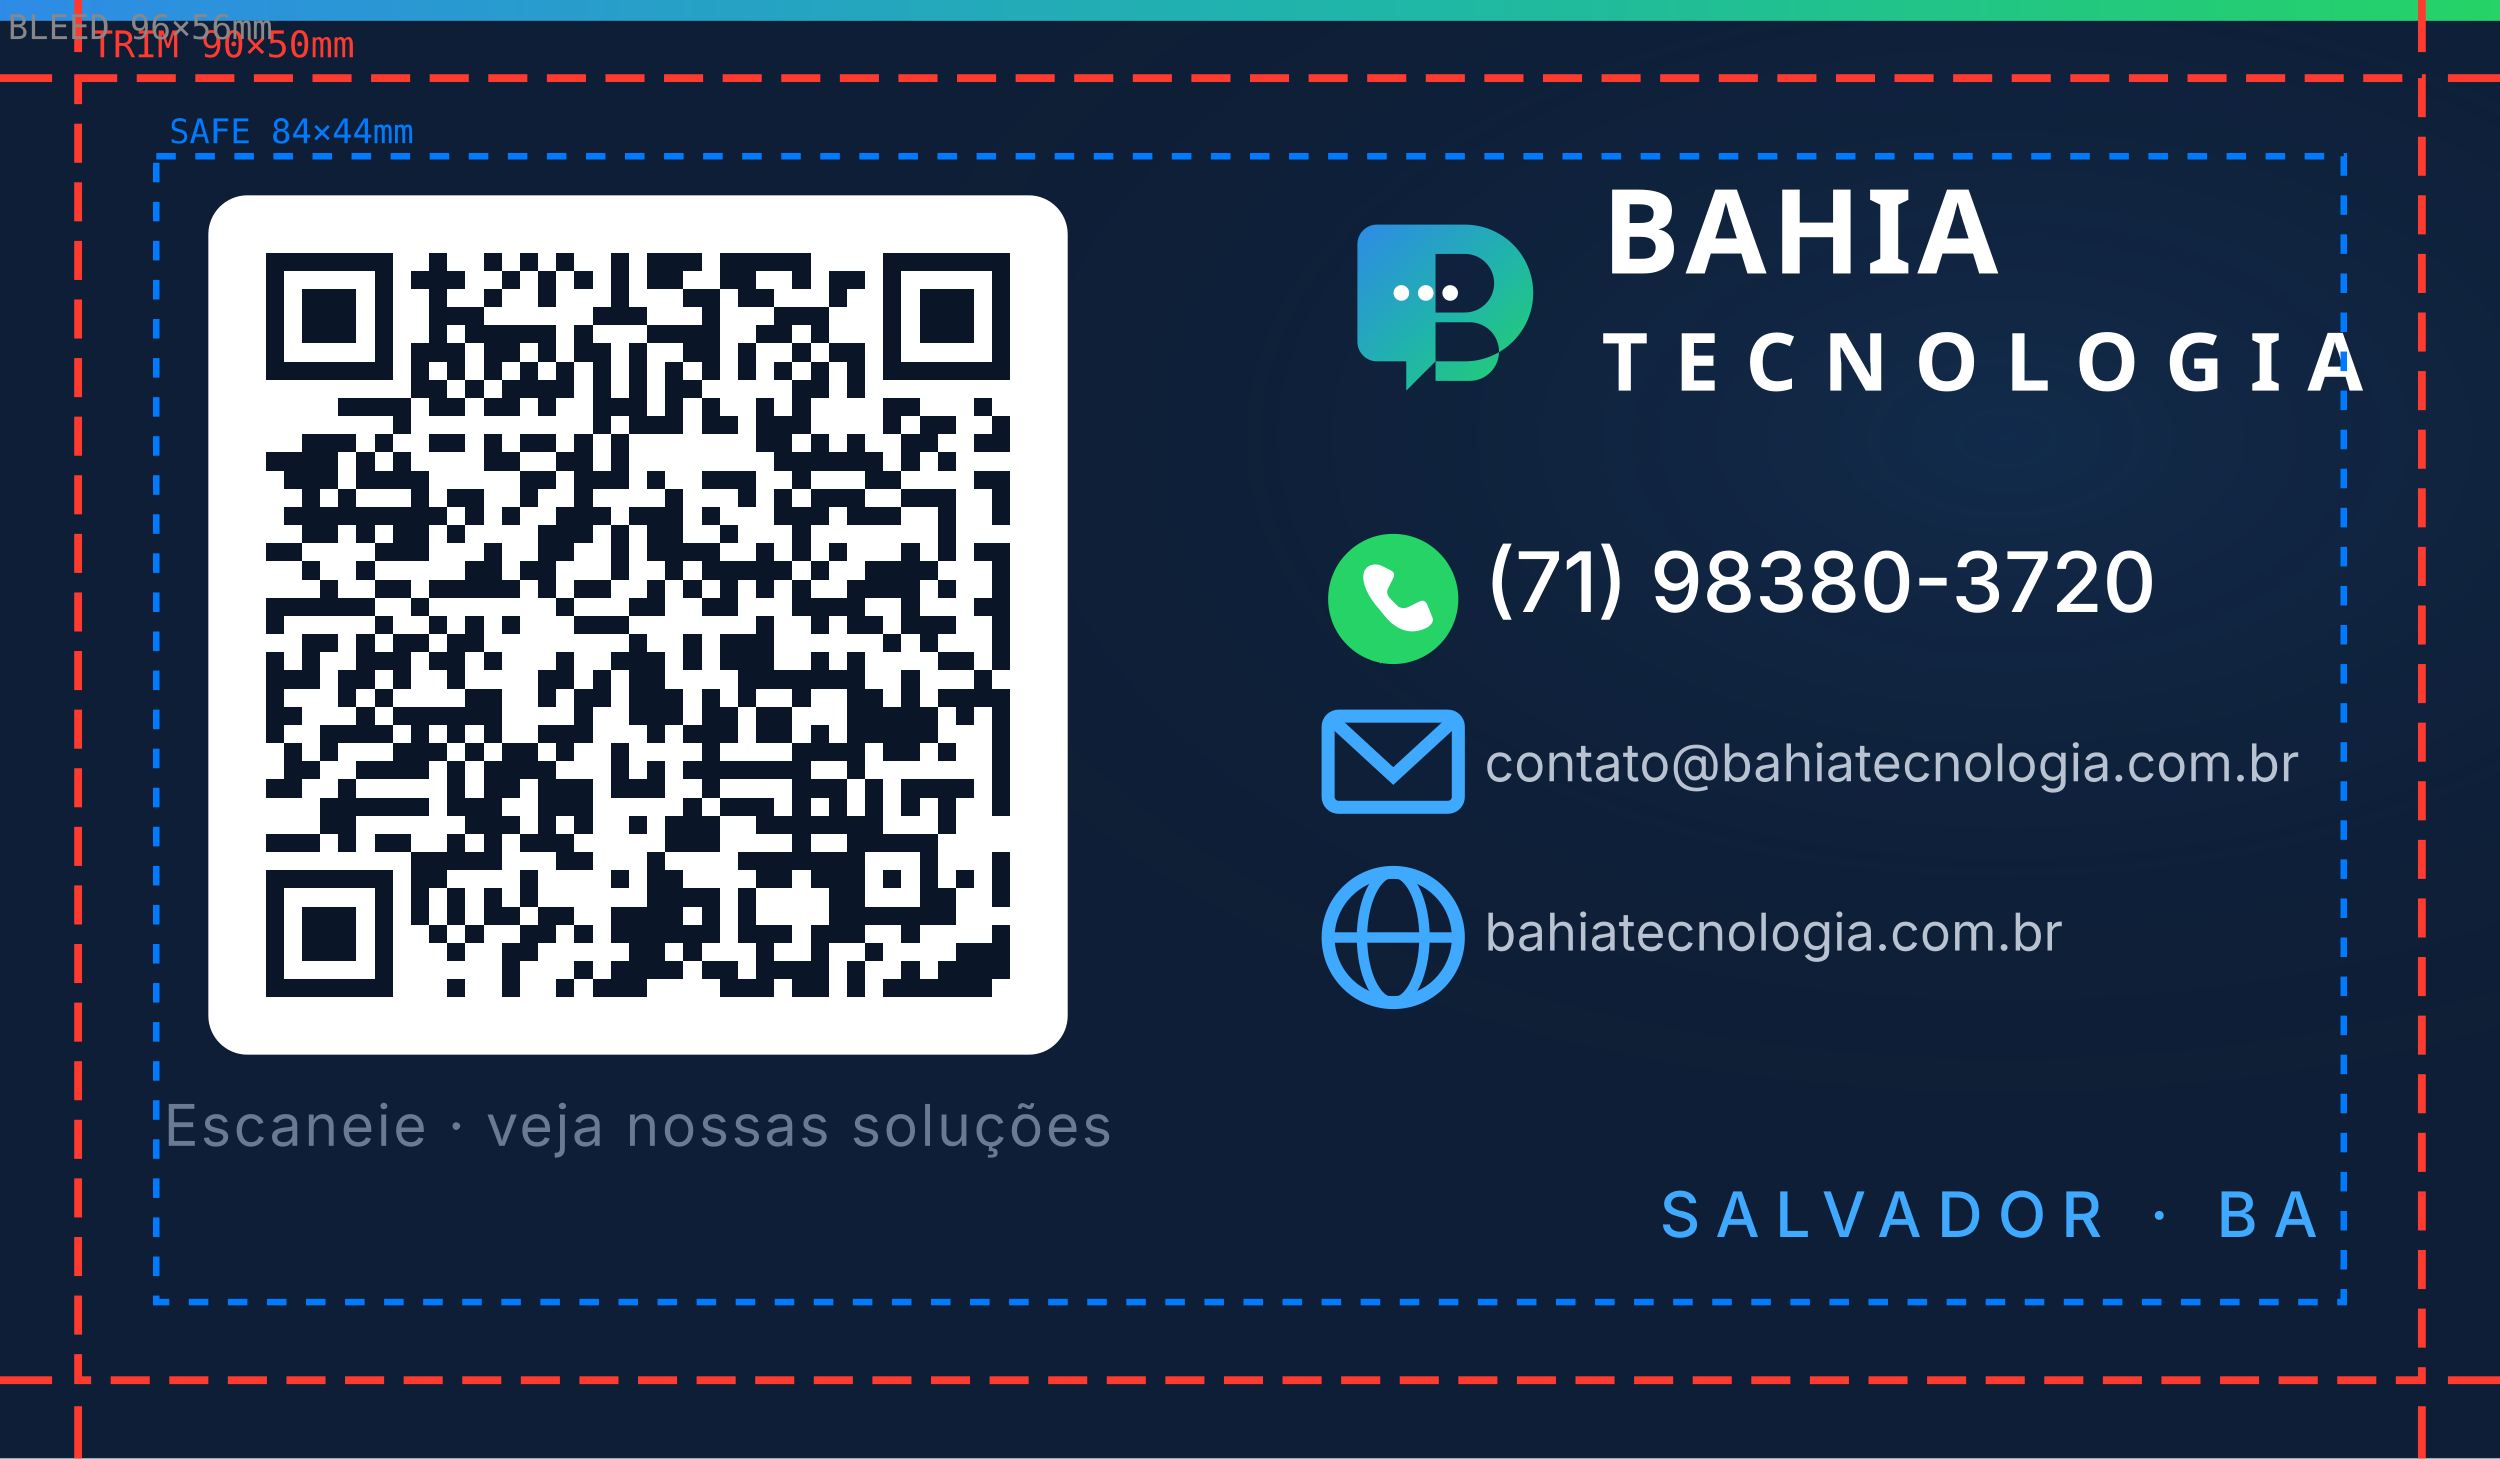
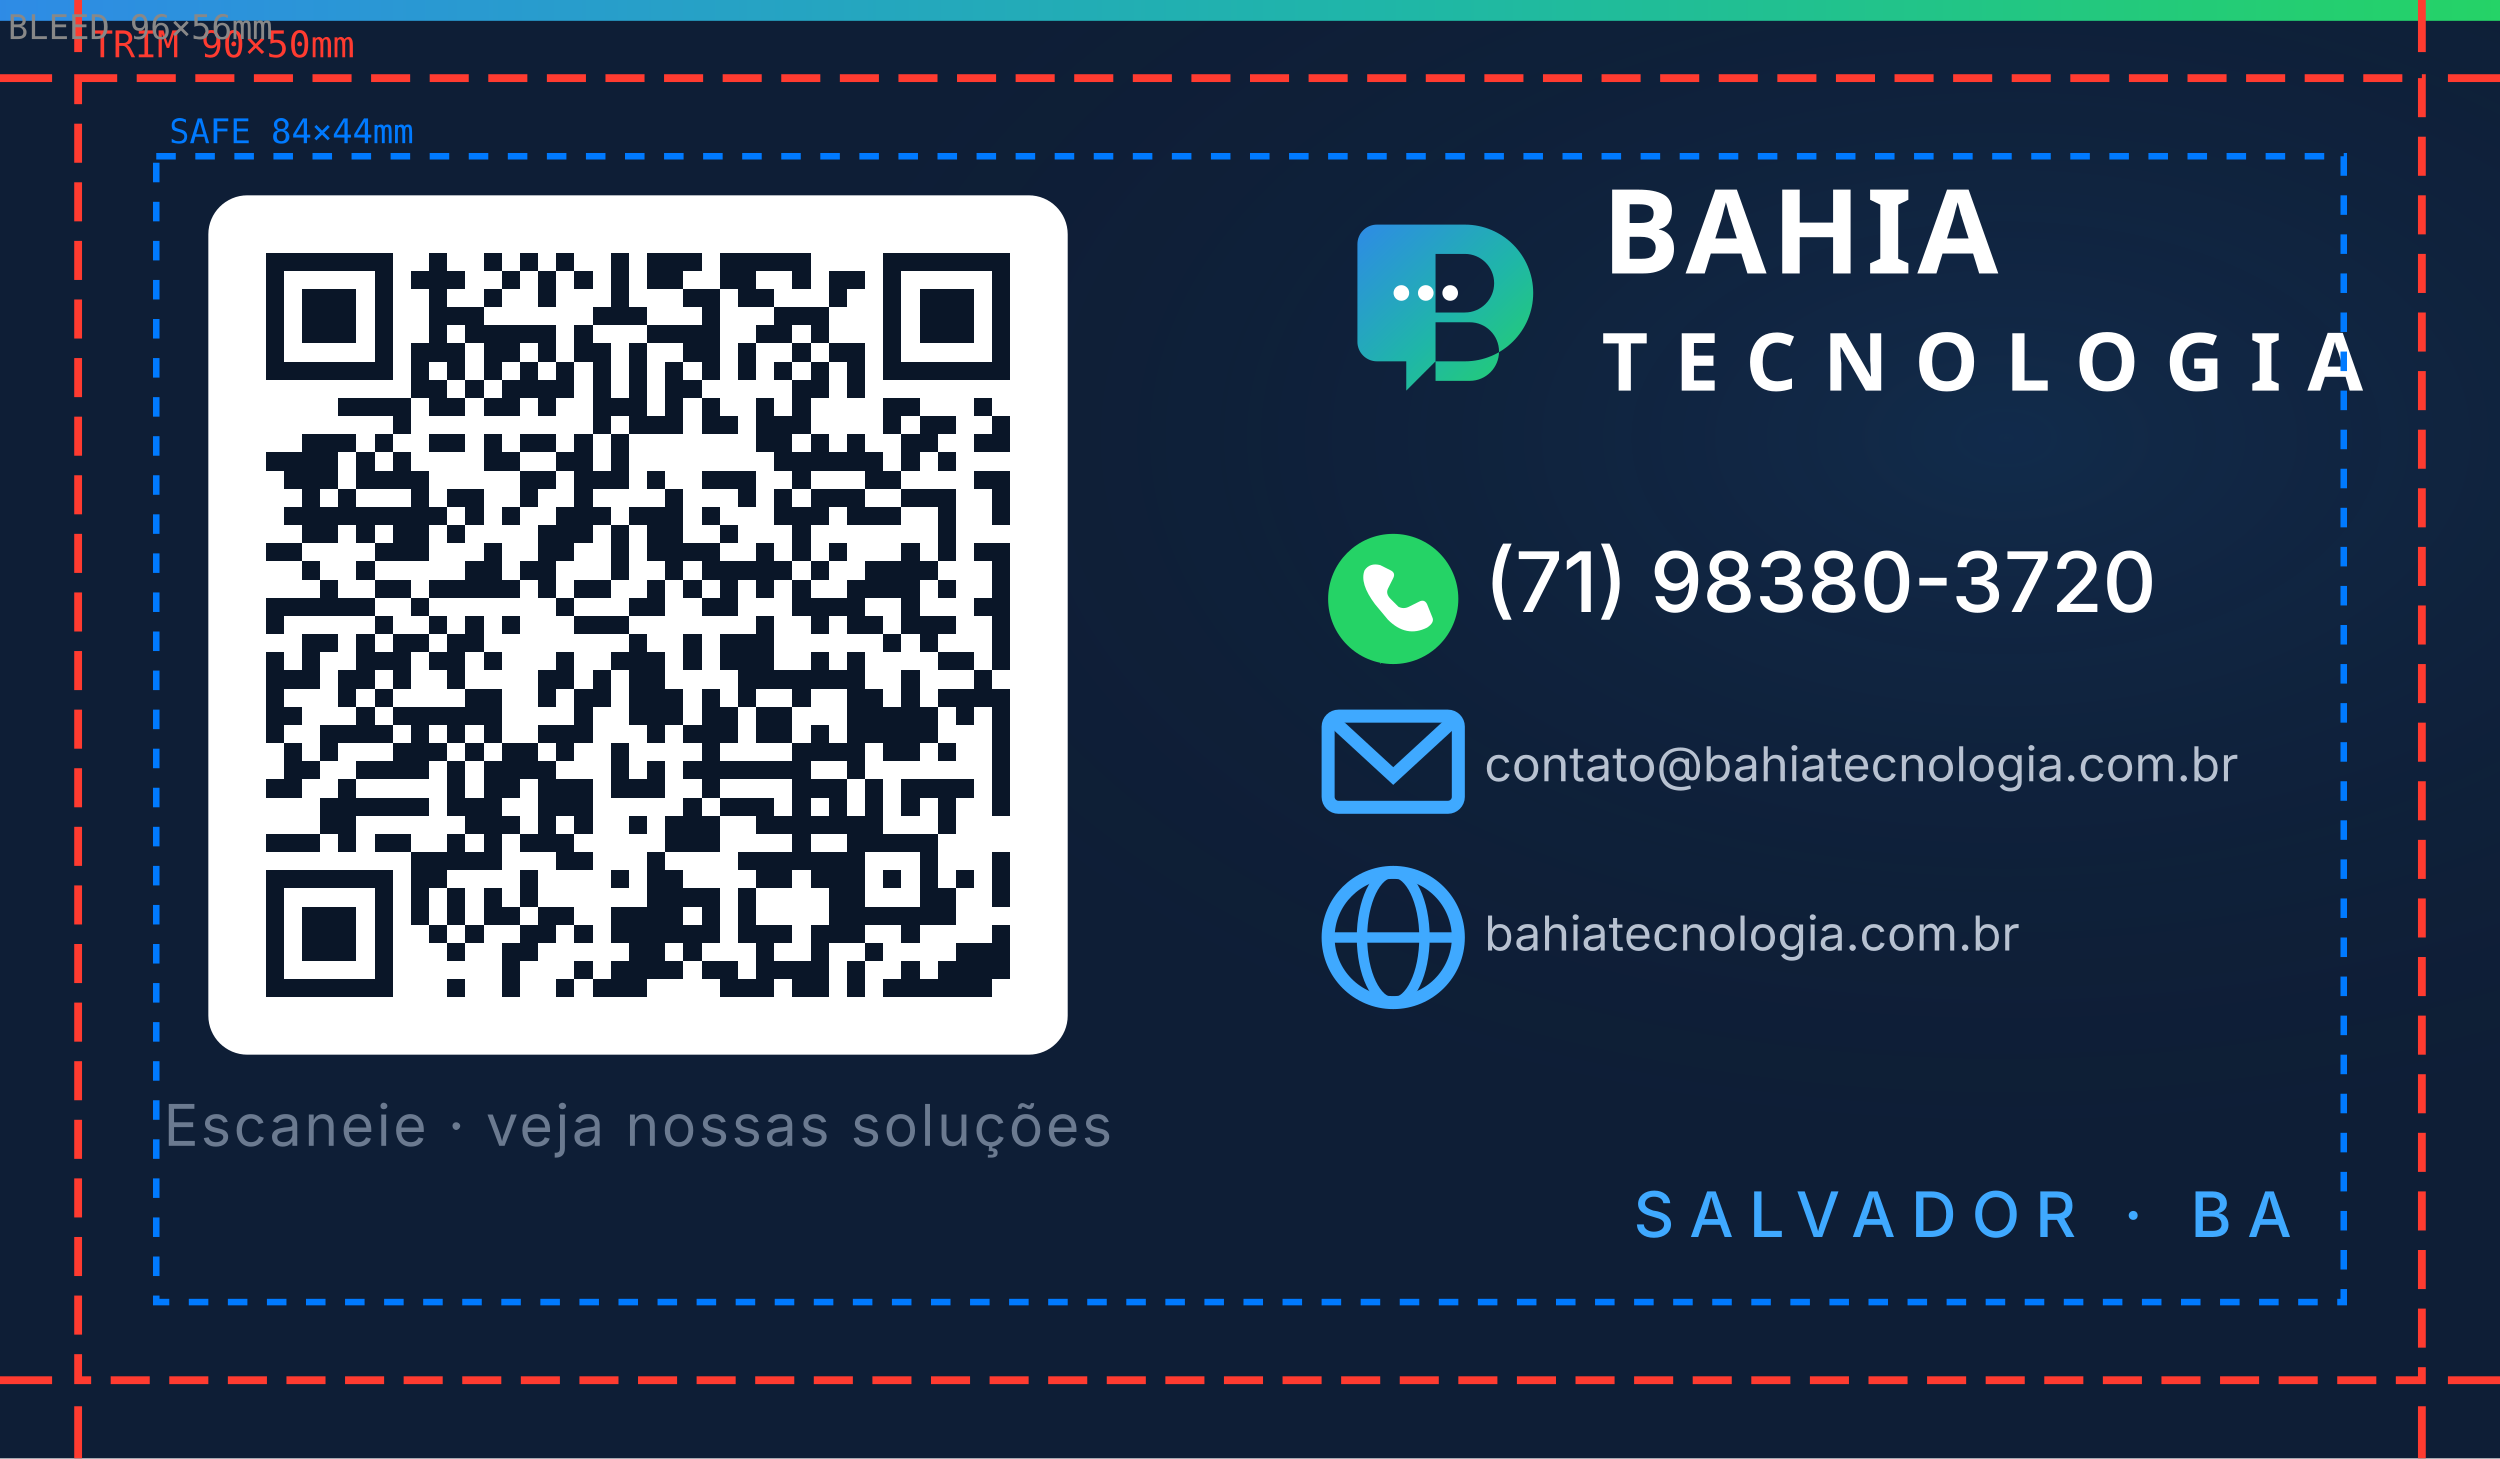
<svg xmlns="http://www.w3.org/2000/svg" width="96mm" height="56mm" viewBox="0 0 96 56" role="img" aria-label="Bahia Tecnologia — Cartão de Visita Verso">
  <defs>
    <linearGradient id="bt-brand-h" x1="0" y1="0" x2="1" y2="1">
      <stop offset="0%" stop-color="#2E8BE6" />
      <stop offset="55%" stop-color="#1FB6A8" />
      <stop offset="100%" stop-color="#25D366" />
    </linearGradient>
    <linearGradient id="bt-accent-line" x1="0" y1="0" x2="1" y2="0">
      <stop offset="0%" stop-color="#2E8BE6" />
      <stop offset="55%" stop-color="#1FB6A8" />
      <stop offset="100%" stop-color="#25D366" />
    </linearGradient>
    <radialGradient id="bt-glow2" cx="80%" cy="30%" r="50%">
      <stop offset="0%" stop-color="#2E8BE6" stop-opacity="0.12" />
      <stop offset="100%" stop-color="#0E1E36" stop-opacity="0" />
    </radialGradient>
    <clipPath id="artboard-clip2">
      <rect width="96" height="56" />
    </clipPath>
  </defs>
  <rect width="96" height="56" fill="#0E1E36" />
  <rect width="96" height="56" fill="url(#bt-glow2)" />
  <rect x="0" y="0" width="96" height="0.8" fill="url(#bt-accent-line)" />
  <rect x="8.0" y="7.5" width="33.0" height="33.0" rx="1.5" ry="1.5" fill="#FFFFFF" />
  <g transform="translate(9.5, 9.0) scale(0.697674)" fill="#0A1628" shape-rendering="crispEdges">
    <rect x="1" y="1" width="1" height="1" />
    <rect x="2" y="1" width="1" height="1" />
    <rect x="3" y="1" width="1" height="1" />
    <rect x="4" y="1" width="1" height="1" />
    <rect x="5" y="1" width="1" height="1" />
    <rect x="6" y="1" width="1" height="1" />
    <rect x="7" y="1" width="1" height="1" />
    <rect x="10" y="1" width="1" height="1" />
    <rect x="13" y="1" width="1" height="1" />
    <rect x="15" y="1" width="1" height="1" />
    <rect x="17" y="1" width="1" height="1" />
    <rect x="20" y="1" width="1" height="1" />
    <rect x="22" y="1" width="1" height="1" />
    <rect x="23" y="1" width="1" height="1" />
    <rect x="24" y="1" width="1" height="1" />
    <rect x="26" y="1" width="1" height="1" />
    <rect x="27" y="1" width="1" height="1" />
    <rect x="28" y="1" width="1" height="1" />
    <rect x="29" y="1" width="1" height="1" />
    <rect x="30" y="1" width="1" height="1" />
    <rect x="35" y="1" width="1" height="1" />
    <rect x="36" y="1" width="1" height="1" />
    <rect x="37" y="1" width="1" height="1" />
    <rect x="38" y="1" width="1" height="1" />
    <rect x="39" y="1" width="1" height="1" />
    <rect x="40" y="1" width="1" height="1" />
    <rect x="41" y="1" width="1" height="1" />
    <rect x="1" y="2" width="1" height="1" />
    <rect x="7" y="2" width="1" height="1" />
    <rect x="9" y="2" width="1" height="1" />
    <rect x="10" y="2" width="1" height="1" />
    <rect x="11" y="2" width="1" height="1" />
    <rect x="14" y="2" width="1" height="1" />
    <rect x="16" y="2" width="1" height="1" />
    <rect x="18" y="2" width="1" height="1" />
    <rect x="20" y="2" width="1" height="1" />
    <rect x="22" y="2" width="1" height="1" />
    <rect x="23" y="2" width="1" height="1" />
    <rect x="26" y="2" width="1" height="1" />
    <rect x="27" y="2" width="1" height="1" />
    <rect x="30" y="2" width="1" height="1" />
    <rect x="32" y="2" width="1" height="1" />
    <rect x="33" y="2" width="1" height="1" />
    <rect x="35" y="2" width="1" height="1" />
    <rect x="41" y="2" width="1" height="1" />
    <rect x="1" y="3" width="1" height="1" />
    <rect x="3" y="3" width="1" height="1" />
    <rect x="4" y="3" width="1" height="1" />
    <rect x="5" y="3" width="1" height="1" />
    <rect x="7" y="3" width="1" height="1" />
    <rect x="10" y="3" width="1" height="1" />
    <rect x="13" y="3" width="1" height="1" />
    <rect x="16" y="3" width="1" height="1" />
    <rect x="20" y="3" width="1" height="1" />
    <rect x="24" y="3" width="1" height="1" />
    <rect x="25" y="3" width="1" height="1" />
    <rect x="27" y="3" width="1" height="1" />
    <rect x="28" y="3" width="1" height="1" />
    <rect x="32" y="3" width="1" height="1" />
    <rect x="35" y="3" width="1" height="1" />
    <rect x="37" y="3" width="1" height="1" />
    <rect x="38" y="3" width="1" height="1" />
    <rect x="39" y="3" width="1" height="1" />
    <rect x="41" y="3" width="1" height="1" />
    <rect x="1" y="4" width="1" height="1" />
    <rect x="3" y="4" width="1" height="1" />
    <rect x="4" y="4" width="1" height="1" />
    <rect x="5" y="4" width="1" height="1" />
    <rect x="7" y="4" width="1" height="1" />
    <rect x="10" y="4" width="1" height="1" />
    <rect x="11" y="4" width="1" height="1" />
    <rect x="12" y="4" width="1" height="1" />
    <rect x="19" y="4" width="1" height="1" />
    <rect x="20" y="4" width="1" height="1" />
    <rect x="21" y="4" width="1" height="1" />
    <rect x="25" y="4" width="1" height="1" />
    <rect x="29" y="4" width="1" height="1" />
    <rect x="30" y="4" width="1" height="1" />
    <rect x="31" y="4" width="1" height="1" />
    <rect x="35" y="4" width="1" height="1" />
    <rect x="37" y="4" width="1" height="1" />
    <rect x="38" y="4" width="1" height="1" />
    <rect x="39" y="4" width="1" height="1" />
    <rect x="41" y="4" width="1" height="1" />
    <rect x="1" y="5" width="1" height="1" />
    <rect x="3" y="5" width="1" height="1" />
    <rect x="4" y="5" width="1" height="1" />
    <rect x="5" y="5" width="1" height="1" />
    <rect x="7" y="5" width="1" height="1" />
    <rect x="10" y="5" width="1" height="1" />
    <rect x="12" y="5" width="1" height="1" />
    <rect x="13" y="5" width="1" height="1" />
    <rect x="14" y="5" width="1" height="1" />
    <rect x="15" y="5" width="1" height="1" />
    <rect x="16" y="5" width="1" height="1" />
    <rect x="18" y="5" width="1" height="1" />
    <rect x="22" y="5" width="1" height="1" />
    <rect x="23" y="5" width="1" height="1" />
    <rect x="24" y="5" width="1" height="1" />
    <rect x="25" y="5" width="1" height="1" />
    <rect x="28" y="5" width="1" height="1" />
    <rect x="29" y="5" width="1" height="1" />
    <rect x="31" y="5" width="1" height="1" />
    <rect x="35" y="5" width="1" height="1" />
    <rect x="37" y="5" width="1" height="1" />
    <rect x="38" y="5" width="1" height="1" />
    <rect x="39" y="5" width="1" height="1" />
    <rect x="41" y="5" width="1" height="1" />
    <rect x="1" y="6" width="1" height="1" />
    <rect x="7" y="6" width="1" height="1" />
    <rect x="9" y="6" width="1" height="1" />
    <rect x="10" y="6" width="1" height="1" />
    <rect x="11" y="6" width="1" height="1" />
    <rect x="13" y="6" width="1" height="1" />
    <rect x="14" y="6" width="1" height="1" />
    <rect x="16" y="6" width="1" height="1" />
    <rect x="18" y="6" width="1" height="1" />
    <rect x="19" y="6" width="1" height="1" />
    <rect x="21" y="6" width="1" height="1" />
    <rect x="24" y="6" width="1" height="1" />
    <rect x="25" y="6" width="1" height="1" />
    <rect x="27" y="6" width="1" height="1" />
    <rect x="30" y="6" width="1" height="1" />
    <rect x="32" y="6" width="1" height="1" />
    <rect x="33" y="6" width="1" height="1" />
    <rect x="35" y="6" width="1" height="1" />
    <rect x="41" y="6" width="1" height="1" />
    <rect x="1" y="7" width="1" height="1" />
    <rect x="2" y="7" width="1" height="1" />
    <rect x="3" y="7" width="1" height="1" />
    <rect x="4" y="7" width="1" height="1" />
    <rect x="5" y="7" width="1" height="1" />
    <rect x="6" y="7" width="1" height="1" />
    <rect x="7" y="7" width="1" height="1" />
    <rect x="9" y="7" width="1" height="1" />
    <rect x="11" y="7" width="1" height="1" />
    <rect x="13" y="7" width="1" height="1" />
    <rect x="15" y="7" width="1" height="1" />
    <rect x="17" y="7" width="1" height="1" />
    <rect x="19" y="7" width="1" height="1" />
    <rect x="21" y="7" width="1" height="1" />
    <rect x="23" y="7" width="1" height="1" />
    <rect x="25" y="7" width="1" height="1" />
    <rect x="27" y="7" width="1" height="1" />
    <rect x="29" y="7" width="1" height="1" />
    <rect x="31" y="7" width="1" height="1" />
    <rect x="33" y="7" width="1" height="1" />
    <rect x="35" y="7" width="1" height="1" />
    <rect x="36" y="7" width="1" height="1" />
    <rect x="37" y="7" width="1" height="1" />
    <rect x="38" y="7" width="1" height="1" />
    <rect x="39" y="7" width="1" height="1" />
    <rect x="40" y="7" width="1" height="1" />
    <rect x="41" y="7" width="1" height="1" />
    <rect x="9" y="8" width="1" height="1" />
    <rect x="10" y="8" width="1" height="1" />
    <rect x="12" y="8" width="1" height="1" />
    <rect x="14" y="8" width="1" height="1" />
    <rect x="15" y="8" width="1" height="1" />
    <rect x="16" y="8" width="1" height="1" />
    <rect x="17" y="8" width="1" height="1" />
    <rect x="19" y="8" width="1" height="1" />
    <rect x="21" y="8" width="1" height="1" />
    <rect x="23" y="8" width="1" height="1" />
    <rect x="24" y="8" width="1" height="1" />
    <rect x="30" y="8" width="1" height="1" />
    <rect x="31" y="8" width="1" height="1" />
    <rect x="33" y="8" width="1" height="1" />
    <rect x="5" y="9" width="1" height="1" />
    <rect x="6" y="9" width="1" height="1" />
    <rect x="7" y="9" width="1" height="1" />
    <rect x="8" y="9" width="1" height="1" />
    <rect x="10" y="9" width="1" height="1" />
    <rect x="11" y="9" width="1" height="1" />
    <rect x="13" y="9" width="1" height="1" />
    <rect x="14" y="9" width="1" height="1" />
    <rect x="16" y="9" width="1" height="1" />
    <rect x="19" y="9" width="1" height="1" />
    <rect x="20" y="9" width="1" height="1" />
    <rect x="21" y="9" width="1" height="1" />
    <rect x="23" y="9" width="1" height="1" />
    <rect x="25" y="9" width="1" height="1" />
    <rect x="28" y="9" width="1" height="1" />
    <rect x="30" y="9" width="1" height="1" />
    <rect x="35" y="9" width="1" height="1" />
    <rect x="36" y="9" width="1" height="1" />
    <rect x="40" y="9" width="1" height="1" />
    <rect x="8" y="10" width="1" height="1" />
    <rect x="19" y="10" width="1" height="1" />
    <rect x="21" y="10" width="1" height="1" />
    <rect x="22" y="10" width="1" height="1" />
    <rect x="23" y="10" width="1" height="1" />
    <rect x="25" y="10" width="1" height="1" />
    <rect x="26" y="10" width="1" height="1" />
    <rect x="28" y="10" width="1" height="1" />
    <rect x="29" y="10" width="1" height="1" />
    <rect x="30" y="10" width="1" height="1" />
    <rect x="35" y="10" width="1" height="1" />
    <rect x="37" y="10" width="1" height="1" />
    <rect x="38" y="10" width="1" height="1" />
    <rect x="41" y="10" width="1" height="1" />
    <rect x="3" y="11" width="1" height="1" />
    <rect x="4" y="11" width="1" height="1" />
    <rect x="5" y="11" width="1" height="1" />
    <rect x="7" y="11" width="1" height="1" />
    <rect x="10" y="11" width="1" height="1" />
    <rect x="11" y="11" width="1" height="1" />
    <rect x="13" y="11" width="1" height="1" />
    <rect x="15" y="11" width="1" height="1" />
    <rect x="16" y="11" width="1" height="1" />
    <rect x="18" y="11" width="1" height="1" />
    <rect x="20" y="11" width="1" height="1" />
    <rect x="28" y="11" width="1" height="1" />
    <rect x="29" y="11" width="1" height="1" />
    <rect x="31" y="11" width="1" height="1" />
    <rect x="33" y="11" width="1" height="1" />
    <rect x="36" y="11" width="1" height="1" />
    <rect x="37" y="11" width="1" height="1" />
    <rect x="40" y="11" width="1" height="1" />
    <rect x="41" y="11" width="1" height="1" />
    <rect x="1" y="12" width="1" height="1" />
    <rect x="2" y="12" width="1" height="1" />
    <rect x="3" y="12" width="1" height="1" />
    <rect x="4" y="12" width="1" height="1" />
    <rect x="6" y="12" width="1" height="1" />
    <rect x="8" y="12" width="1" height="1" />
    <rect x="13" y="12" width="1" height="1" />
    <rect x="14" y="12" width="1" height="1" />
    <rect x="17" y="12" width="1" height="1" />
    <rect x="18" y="12" width="1" height="1" />
    <rect x="20" y="12" width="1" height="1" />
    <rect x="29" y="12" width="1" height="1" />
    <rect x="30" y="12" width="1" height="1" />
    <rect x="31" y="12" width="1" height="1" />
    <rect x="32" y="12" width="1" height="1" />
    <rect x="33" y="12" width="1" height="1" />
    <rect x="34" y="12" width="1" height="1" />
    <rect x="36" y="12" width="1" height="1" />
    <rect x="38" y="12" width="1" height="1" />
    <rect x="2" y="13" width="1" height="1" />
    <rect x="3" y="13" width="1" height="1" />
    <rect x="4" y="13" width="1" height="1" />
    <rect x="6" y="13" width="1" height="1" />
    <rect x="7" y="13" width="1" height="1" />
    <rect x="8" y="13" width="1" height="1" />
    <rect x="9" y="13" width="1" height="1" />
    <rect x="15" y="13" width="1" height="1" />
    <rect x="16" y="13" width="1" height="1" />
    <rect x="18" y="13" width="1" height="1" />
    <rect x="19" y="13" width="1" height="1" />
    <rect x="20" y="13" width="1" height="1" />
    <rect x="22" y="13" width="1" height="1" />
    <rect x="25" y="13" width="1" height="1" />
    <rect x="26" y="13" width="1" height="1" />
    <rect x="27" y="13" width="1" height="1" />
    <rect x="30" y="13" width="1" height="1" />
    <rect x="34" y="13" width="1" height="1" />
    <rect x="35" y="13" width="1" height="1" />
    <rect x="40" y="13" width="1" height="1" />
    <rect x="41" y="13" width="1" height="1" />
    <rect x="3" y="14" width="1" height="1" />
    <rect x="5" y="14" width="1" height="1" />
    <rect x="9" y="14" width="1" height="1" />
    <rect x="11" y="14" width="1" height="1" />
    <rect x="12" y="14" width="1" height="1" />
    <rect x="15" y="14" width="1" height="1" />
    <rect x="18" y="14" width="1" height="1" />
    <rect x="23" y="14" width="1" height="1" />
    <rect x="27" y="14" width="1" height="1" />
    <rect x="29" y="14" width="1" height="1" />
    <rect x="31" y="14" width="1" height="1" />
    <rect x="32" y="14" width="1" height="1" />
    <rect x="33" y="14" width="1" height="1" />
    <rect x="36" y="14" width="1" height="1" />
    <rect x="37" y="14" width="1" height="1" />
    <rect x="38" y="14" width="1" height="1" />
    <rect x="41" y="14" width="1" height="1" />
    <rect x="2" y="15" width="1" height="1" />
    <rect x="3" y="15" width="1" height="1" />
    <rect x="4" y="15" width="1" height="1" />
    <rect x="5" y="15" width="1" height="1" />
    <rect x="6" y="15" width="1" height="1" />
    <rect x="7" y="15" width="1" height="1" />
    <rect x="8" y="15" width="1" height="1" />
    <rect x="9" y="15" width="1" height="1" />
    <rect x="10" y="15" width="1" height="1" />
    <rect x="12" y="15" width="1" height="1" />
    <rect x="14" y="15" width="1" height="1" />
    <rect x="17" y="15" width="1" height="1" />
    <rect x="18" y="15" width="1" height="1" />
    <rect x="19" y="15" width="1" height="1" />
    <rect x="21" y="15" width="1" height="1" />
    <rect x="22" y="15" width="1" height="1" />
    <rect x="23" y="15" width="1" height="1" />
    <rect x="25" y="15" width="1" height="1" />
    <rect x="29" y="15" width="1" height="1" />
    <rect x="30" y="15" width="1" height="1" />
    <rect x="31" y="15" width="1" height="1" />
    <rect x="33" y="15" width="1" height="1" />
    <rect x="34" y="15" width="1" height="1" />
    <rect x="35" y="15" width="1" height="1" />
    <rect x="38" y="15" width="1" height="1" />
    <rect x="41" y="15" width="1" height="1" />
    <rect x="3" y="16" width="1" height="1" />
    <rect x="4" y="16" width="1" height="1" />
    <rect x="6" y="16" width="1" height="1" />
    <rect x="8" y="16" width="1" height="1" />
    <rect x="9" y="16" width="1" height="1" />
    <rect x="11" y="16" width="1" height="1" />
    <rect x="16" y="16" width="1" height="1" />
    <rect x="17" y="16" width="1" height="1" />
    <rect x="18" y="16" width="1" height="1" />
    <rect x="20" y="16" width="1" height="1" />
    <rect x="22" y="16" width="1" height="1" />
    <rect x="23" y="16" width="1" height="1" />
    <rect x="26" y="16" width="1" height="1" />
    <rect x="30" y="16" width="1" height="1" />
    <rect x="38" y="16" width="1" height="1" />
    <rect x="1" y="17" width="1" height="1" />
    <rect x="2" y="17" width="1" height="1" />
    <rect x="7" y="17" width="1" height="1" />
    <rect x="8" y="17" width="1" height="1" />
    <rect x="9" y="17" width="1" height="1" />
    <rect x="13" y="17" width="1" height="1" />
    <rect x="16" y="17" width="1" height="1" />
    <rect x="17" y="17" width="1" height="1" />
    <rect x="20" y="17" width="1" height="1" />
    <rect x="22" y="17" width="1" height="1" />
    <rect x="23" y="17" width="1" height="1" />
    <rect x="24" y="17" width="1" height="1" />
    <rect x="25" y="17" width="1" height="1" />
    <rect x="28" y="17" width="1" height="1" />
    <rect x="30" y="17" width="1" height="1" />
    <rect x="32" y="17" width="1" height="1" />
    <rect x="36" y="17" width="1" height="1" />
    <rect x="38" y="17" width="1" height="1" />
    <rect x="40" y="17" width="1" height="1" />
    <rect x="41" y="17" width="1" height="1" />
    <rect x="3" y="18" width="1" height="1" />
    <rect x="6" y="18" width="1" height="1" />
    <rect x="12" y="18" width="1" height="1" />
    <rect x="13" y="18" width="1" height="1" />
    <rect x="15" y="18" width="1" height="1" />
    <rect x="16" y="18" width="1" height="1" />
    <rect x="20" y="18" width="1" height="1" />
    <rect x="23" y="18" width="1" height="1" />
    <rect x="25" y="18" width="1" height="1" />
    <rect x="26" y="18" width="1" height="1" />
    <rect x="27" y="18" width="1" height="1" />
    <rect x="28" y="18" width="1" height="1" />
    <rect x="29" y="18" width="1" height="1" />
    <rect x="31" y="18" width="1" height="1" />
    <rect x="34" y="18" width="1" height="1" />
    <rect x="35" y="18" width="1" height="1" />
    <rect x="36" y="18" width="1" height="1" />
    <rect x="37" y="18" width="1" height="1" />
    <rect x="41" y="18" width="1" height="1" />
    <rect x="4" y="19" width="1" height="1" />
    <rect x="7" y="19" width="1" height="1" />
    <rect x="8" y="19" width="1" height="1" />
    <rect x="10" y="19" width="1" height="1" />
    <rect x="11" y="19" width="1" height="1" />
    <rect x="12" y="19" width="1" height="1" />
    <rect x="13" y="19" width="1" height="1" />
    <rect x="14" y="19" width="1" height="1" />
    <rect x="16" y="19" width="1" height="1" />
    <rect x="18" y="19" width="1" height="1" />
    <rect x="19" y="19" width="1" height="1" />
    <rect x="22" y="19" width="1" height="1" />
    <rect x="24" y="19" width="1" height="1" />
    <rect x="26" y="19" width="1" height="1" />
    <rect x="28" y="19" width="1" height="1" />
    <rect x="30" y="19" width="1" height="1" />
    <rect x="33" y="19" width="1" height="1" />
    <rect x="34" y="19" width="1" height="1" />
    <rect x="35" y="19" width="1" height="1" />
    <rect x="36" y="19" width="1" height="1" />
    <rect x="38" y="19" width="1" height="1" />
    <rect x="41" y="19" width="1" height="1" />
    <rect x="1" y="20" width="1" height="1" />
    <rect x="2" y="20" width="1" height="1" />
    <rect x="3" y="20" width="1" height="1" />
    <rect x="4" y="20" width="1" height="1" />
    <rect x="5" y="20" width="1" height="1" />
    <rect x="6" y="20" width="1" height="1" />
    <rect x="9" y="20" width="1" height="1" />
    <rect x="17" y="20" width="1" height="1" />
    <rect x="21" y="20" width="1" height="1" />
    <rect x="22" y="20" width="1" height="1" />
    <rect x="25" y="20" width="1" height="1" />
    <rect x="26" y="20" width="1" height="1" />
    <rect x="30" y="20" width="1" height="1" />
    <rect x="31" y="20" width="1" height="1" />
    <rect x="32" y="20" width="1" height="1" />
    <rect x="33" y="20" width="1" height="1" />
    <rect x="36" y="20" width="1" height="1" />
    <rect x="40" y="20" width="1" height="1" />
    <rect x="41" y="20" width="1" height="1" />
    <rect x="1" y="21" width="1" height="1" />
    <rect x="7" y="21" width="1" height="1" />
    <rect x="10" y="21" width="1" height="1" />
    <rect x="12" y="21" width="1" height="1" />
    <rect x="14" y="21" width="1" height="1" />
    <rect x="18" y="21" width="1" height="1" />
    <rect x="19" y="21" width="1" height="1" />
    <rect x="20" y="21" width="1" height="1" />
    <rect x="28" y="21" width="1" height="1" />
    <rect x="31" y="21" width="1" height="1" />
    <rect x="33" y="21" width="1" height="1" />
    <rect x="34" y="21" width="1" height="1" />
    <rect x="36" y="21" width="1" height="1" />
    <rect x="37" y="21" width="1" height="1" />
    <rect x="38" y="21" width="1" height="1" />
    <rect x="41" y="21" width="1" height="1" />
    <rect x="3" y="22" width="1" height="1" />
    <rect x="4" y="22" width="1" height="1" />
    <rect x="6" y="22" width="1" height="1" />
    <rect x="8" y="22" width="1" height="1" />
    <rect x="9" y="22" width="1" height="1" />
    <rect x="11" y="22" width="1" height="1" />
    <rect x="12" y="22" width="1" height="1" />
    <rect x="21" y="22" width="1" height="1" />
    <rect x="24" y="22" width="1" height="1" />
    <rect x="26" y="22" width="1" height="1" />
    <rect x="27" y="22" width="1" height="1" />
    <rect x="28" y="22" width="1" height="1" />
    <rect x="35" y="22" width="1" height="1" />
    <rect x="37" y="22" width="1" height="1" />
    <rect x="41" y="22" width="1" height="1" />
    <rect x="1" y="23" width="1" height="1" />
    <rect x="3" y="23" width="1" height="1" />
    <rect x="6" y="23" width="1" height="1" />
    <rect x="7" y="23" width="1" height="1" />
    <rect x="8" y="23" width="1" height="1" />
    <rect x="10" y="23" width="1" height="1" />
    <rect x="11" y="23" width="1" height="1" />
    <rect x="13" y="23" width="1" height="1" />
    <rect x="17" y="23" width="1" height="1" />
    <rect x="20" y="23" width="1" height="1" />
    <rect x="21" y="23" width="1" height="1" />
    <rect x="22" y="23" width="1" height="1" />
    <rect x="24" y="23" width="1" height="1" />
    <rect x="26" y="23" width="1" height="1" />
    <rect x="27" y="23" width="1" height="1" />
    <rect x="28" y="23" width="1" height="1" />
    <rect x="31" y="23" width="1" height="1" />
    <rect x="33" y="23" width="1" height="1" />
    <rect x="38" y="23" width="1" height="1" />
    <rect x="39" y="23" width="1" height="1" />
    <rect x="41" y="23" width="1" height="1" />
    <rect x="1" y="24" width="1" height="1" />
    <rect x="2" y="24" width="1" height="1" />
    <rect x="3" y="24" width="1" height="1" />
    <rect x="5" y="24" width="1" height="1" />
    <rect x="6" y="24" width="1" height="1" />
    <rect x="8" y="24" width="1" height="1" />
    <rect x="11" y="24" width="1" height="1" />
    <rect x="16" y="24" width="1" height="1" />
    <rect x="17" y="24" width="1" height="1" />
    <rect x="19" y="24" width="1" height="1" />
    <rect x="21" y="24" width="1" height="1" />
    <rect x="22" y="24" width="1" height="1" />
    <rect x="27" y="24" width="1" height="1" />
    <rect x="28" y="24" width="1" height="1" />
    <rect x="29" y="24" width="1" height="1" />
    <rect x="30" y="24" width="1" height="1" />
    <rect x="31" y="24" width="1" height="1" />
    <rect x="32" y="24" width="1" height="1" />
    <rect x="33" y="24" width="1" height="1" />
    <rect x="36" y="24" width="1" height="1" />
    <rect x="40" y="24" width="1" height="1" />
    <rect x="1" y="25" width="1" height="1" />
    <rect x="5" y="25" width="1" height="1" />
    <rect x="7" y="25" width="1" height="1" />
    <rect x="12" y="25" width="1" height="1" />
    <rect x="13" y="25" width="1" height="1" />
    <rect x="16" y="25" width="1" height="1" />
    <rect x="18" y="25" width="1" height="1" />
    <rect x="19" y="25" width="1" height="1" />
    <rect x="21" y="25" width="1" height="1" />
    <rect x="22" y="25" width="1" height="1" />
    <rect x="23" y="25" width="1" height="1" />
    <rect x="25" y="25" width="1" height="1" />
    <rect x="27" y="25" width="1" height="1" />
    <rect x="30" y="25" width="1" height="1" />
    <rect x="33" y="25" width="1" height="1" />
    <rect x="34" y="25" width="1" height="1" />
    <rect x="36" y="25" width="1" height="1" />
    <rect x="38" y="25" width="1" height="1" />
    <rect x="39" y="25" width="1" height="1" />
    <rect x="40" y="25" width="1" height="1" />
    <rect x="41" y="25" width="1" height="1" />
    <rect x="1" y="26" width="1" height="1" />
    <rect x="2" y="26" width="1" height="1" />
    <rect x="6" y="26" width="1" height="1" />
    <rect x="8" y="26" width="1" height="1" />
    <rect x="9" y="26" width="1" height="1" />
    <rect x="10" y="26" width="1" height="1" />
    <rect x="11" y="26" width="1" height="1" />
    <rect x="12" y="26" width="1" height="1" />
    <rect x="13" y="26" width="1" height="1" />
    <rect x="18" y="26" width="1" height="1" />
    <rect x="21" y="26" width="1" height="1" />
    <rect x="22" y="26" width="1" height="1" />
    <rect x="23" y="26" width="1" height="1" />
    <rect x="25" y="26" width="1" height="1" />
    <rect x="26" y="26" width="1" height="1" />
    <rect x="28" y="26" width="1" height="1" />
    <rect x="29" y="26" width="1" height="1" />
    <rect x="33" y="26" width="1" height="1" />
    <rect x="34" y="26" width="1" height="1" />
    <rect x="35" y="26" width="1" height="1" />
    <rect x="36" y="26" width="1" height="1" />
    <rect x="37" y="26" width="1" height="1" />
    <rect x="39" y="26" width="1" height="1" />
    <rect x="41" y="26" width="1" height="1" />
    <rect x="1" y="27" width="1" height="1" />
    <rect x="4" y="27" width="1" height="1" />
    <rect x="5" y="27" width="1" height="1" />
    <rect x="6" y="27" width="1" height="1" />
    <rect x="7" y="27" width="1" height="1" />
    <rect x="9" y="27" width="1" height="1" />
    <rect x="11" y="27" width="1" height="1" />
    <rect x="13" y="27" width="1" height="1" />
    <rect x="16" y="27" width="1" height="1" />
    <rect x="17" y="27" width="1" height="1" />
    <rect x="18" y="27" width="1" height="1" />
    <rect x="22" y="27" width="1" height="1" />
    <rect x="24" y="27" width="1" height="1" />
    <rect x="25" y="27" width="1" height="1" />
    <rect x="26" y="27" width="1" height="1" />
    <rect x="28" y="27" width="1" height="1" />
    <rect x="29" y="27" width="1" height="1" />
    <rect x="31" y="27" width="1" height="1" />
    <rect x="33" y="27" width="1" height="1" />
    <rect x="34" y="27" width="1" height="1" />
    <rect x="35" y="27" width="1" height="1" />
    <rect x="36" y="27" width="1" height="1" />
    <rect x="37" y="27" width="1" height="1" />
    <rect x="41" y="27" width="1" height="1" />
    <rect x="2" y="28" width="1" height="1" />
    <rect x="4" y="28" width="1" height="1" />
    <rect x="8" y="28" width="1" height="1" />
    <rect x="9" y="28" width="1" height="1" />
    <rect x="10" y="28" width="1" height="1" />
    <rect x="12" y="28" width="1" height="1" />
    <rect x="14" y="28" width="1" height="1" />
    <rect x="15" y="28" width="1" height="1" />
    <rect x="17" y="28" width="1" height="1" />
    <rect x="20" y="28" width="1" height="1" />
    <rect x="25" y="28" width="1" height="1" />
    <rect x="30" y="28" width="1" height="1" />
    <rect x="31" y="28" width="1" height="1" />
    <rect x="32" y="28" width="1" height="1" />
    <rect x="33" y="28" width="1" height="1" />
    <rect x="35" y="28" width="1" height="1" />
    <rect x="36" y="28" width="1" height="1" />
    <rect x="38" y="28" width="1" height="1" />
    <rect x="41" y="28" width="1" height="1" />
    <rect x="2" y="29" width="1" height="1" />
    <rect x="3" y="29" width="1" height="1" />
    <rect x="6" y="29" width="1" height="1" />
    <rect x="7" y="29" width="1" height="1" />
    <rect x="8" y="29" width="1" height="1" />
    <rect x="9" y="29" width="1" height="1" />
    <rect x="11" y="29" width="1" height="1" />
    <rect x="13" y="29" width="1" height="1" />
    <rect x="14" y="29" width="1" height="1" />
    <rect x="15" y="29" width="1" height="1" />
    <rect x="16" y="29" width="1" height="1" />
    <rect x="20" y="29" width="1" height="1" />
    <rect x="22" y="29" width="1" height="1" />
    <rect x="24" y="29" width="1" height="1" />
    <rect x="25" y="29" width="1" height="1" />
    <rect x="26" y="29" width="1" height="1" />
    <rect x="27" y="29" width="1" height="1" />
    <rect x="28" y="29" width="1" height="1" />
    <rect x="29" y="29" width="1" height="1" />
    <rect x="30" y="29" width="1" height="1" />
    <rect x="33" y="29" width="1" height="1" />
    <rect x="41" y="29" width="1" height="1" />
    <rect x="1" y="30" width="1" height="1" />
    <rect x="2" y="30" width="1" height="1" />
    <rect x="5" y="30" width="1" height="1" />
    <rect x="11" y="30" width="1" height="1" />
    <rect x="13" y="30" width="1" height="1" />
    <rect x="14" y="30" width="1" height="1" />
    <rect x="16" y="30" width="1" height="1" />
    <rect x="17" y="30" width="1" height="1" />
    <rect x="18" y="30" width="1" height="1" />
    <rect x="20" y="30" width="1" height="1" />
    <rect x="21" y="30" width="1" height="1" />
    <rect x="22" y="30" width="1" height="1" />
    <rect x="25" y="30" width="1" height="1" />
    <rect x="30" y="30" width="1" height="1" />
    <rect x="31" y="30" width="1" height="1" />
    <rect x="32" y="30" width="1" height="1" />
    <rect x="34" y="30" width="1" height="1" />
    <rect x="36" y="30" width="1" height="1" />
    <rect x="37" y="30" width="1" height="1" />
    <rect x="38" y="30" width="1" height="1" />
    <rect x="39" y="30" width="1" height="1" />
    <rect x="41" y="30" width="1" height="1" />
    <rect x="4" y="31" width="1" height="1" />
    <rect x="5" y="31" width="1" height="1" />
    <rect x="6" y="31" width="1" height="1" />
    <rect x="7" y="31" width="1" height="1" />
    <rect x="8" y="31" width="1" height="1" />
    <rect x="9" y="31" width="1" height="1" />
    <rect x="11" y="31" width="1" height="1" />
    <rect x="12" y="31" width="1" height="1" />
    <rect x="13" y="31" width="1" height="1" />
    <rect x="16" y="31" width="1" height="1" />
    <rect x="17" y="31" width="1" height="1" />
    <rect x="18" y="31" width="1" height="1" />
    <rect x="24" y="31" width="1" height="1" />
    <rect x="26" y="31" width="1" height="1" />
    <rect x="27" y="31" width="1" height="1" />
    <rect x="28" y="31" width="1" height="1" />
    <rect x="30" y="31" width="1" height="1" />
    <rect x="32" y="31" width="1" height="1" />
    <rect x="34" y="31" width="1" height="1" />
    <rect x="36" y="31" width="1" height="1" />
    <rect x="38" y="31" width="1" height="1" />
    <rect x="41" y="31" width="1" height="1" />
    <rect x="4" y="32" width="1" height="1" />
    <rect x="5" y="32" width="1" height="1" />
    <rect x="12" y="32" width="1" height="1" />
    <rect x="13" y="32" width="1" height="1" />
    <rect x="14" y="32" width="1" height="1" />
    <rect x="16" y="32" width="1" height="1" />
    <rect x="18" y="32" width="1" height="1" />
    <rect x="21" y="32" width="1" height="1" />
    <rect x="23" y="32" width="1" height="1" />
    <rect x="24" y="32" width="1" height="1" />
    <rect x="25" y="32" width="1" height="1" />
    <rect x="28" y="32" width="1" height="1" />
    <rect x="29" y="32" width="1" height="1" />
    <rect x="30" y="32" width="1" height="1" />
    <rect x="31" y="32" width="1" height="1" />
    <rect x="32" y="32" width="1" height="1" />
    <rect x="33" y="32" width="1" height="1" />
    <rect x="34" y="32" width="1" height="1" />
    <rect x="38" y="32" width="1" height="1" />
    <rect x="1" y="33" width="1" height="1" />
    <rect x="2" y="33" width="1" height="1" />
    <rect x="3" y="33" width="1" height="1" />
    <rect x="5" y="33" width="1" height="1" />
    <rect x="7" y="33" width="1" height="1" />
    <rect x="8" y="33" width="1" height="1" />
    <rect x="11" y="33" width="1" height="1" />
    <rect x="13" y="33" width="1" height="1" />
    <rect x="15" y="33" width="1" height="1" />
    <rect x="16" y="33" width="1" height="1" />
    <rect x="17" y="33" width="1" height="1" />
    <rect x="23" y="33" width="1" height="1" />
    <rect x="24" y="33" width="1" height="1" />
    <rect x="25" y="33" width="1" height="1" />
    <rect x="30" y="33" width="1" height="1" />
    <rect x="33" y="33" width="1" height="1" />
    <rect x="34" y="33" width="1" height="1" />
    <rect x="35" y="33" width="1" height="1" />
    <rect x="36" y="33" width="1" height="1" />
    <rect x="37" y="33" width="1" height="1" />
    <rect x="9" y="34" width="1" height="1" />
    <rect x="10" y="34" width="1" height="1" />
    <rect x="11" y="34" width="1" height="1" />
    <rect x="12" y="34" width="1" height="1" />
    <rect x="13" y="34" width="1" height="1" />
    <rect x="17" y="34" width="1" height="1" />
    <rect x="18" y="34" width="1" height="1" />
    <rect x="22" y="34" width="1" height="1" />
    <rect x="27" y="34" width="1" height="1" />
    <rect x="28" y="34" width="1" height="1" />
    <rect x="29" y="34" width="1" height="1" />
    <rect x="30" y="34" width="1" height="1" />
    <rect x="31" y="34" width="1" height="1" />
    <rect x="32" y="34" width="1" height="1" />
    <rect x="33" y="34" width="1" height="1" />
    <rect x="37" y="34" width="1" height="1" />
    <rect x="41" y="34" width="1" height="1" />
    <rect x="1" y="35" width="1" height="1" />
    <rect x="2" y="35" width="1" height="1" />
    <rect x="3" y="35" width="1" height="1" />
    <rect x="4" y="35" width="1" height="1" />
    <rect x="5" y="35" width="1" height="1" />
    <rect x="6" y="35" width="1" height="1" />
    <rect x="7" y="35" width="1" height="1" />
    <rect x="9" y="35" width="1" height="1" />
    <rect x="10" y="35" width="1" height="1" />
    <rect x="15" y="35" width="1" height="1" />
    <rect x="20" y="35" width="1" height="1" />
    <rect x="22" y="35" width="1" height="1" />
    <rect x="23" y="35" width="1" height="1" />
    <rect x="28" y="35" width="1" height="1" />
    <rect x="29" y="35" width="1" height="1" />
    <rect x="31" y="35" width="1" height="1" />
    <rect x="32" y="35" width="1" height="1" />
    <rect x="33" y="35" width="1" height="1" />
    <rect x="35" y="35" width="1" height="1" />
    <rect x="37" y="35" width="1" height="1" />
    <rect x="39" y="35" width="1" height="1" />
    <rect x="41" y="35" width="1" height="1" />
    <rect x="1" y="36" width="1" height="1" />
    <rect x="7" y="36" width="1" height="1" />
    <rect x="9" y="36" width="1" height="1" />
    <rect x="11" y="36" width="1" height="1" />
    <rect x="13" y="36" width="1" height="1" />
    <rect x="15" y="36" width="1" height="1" />
    <rect x="22" y="36" width="1" height="1" />
    <rect x="23" y="36" width="1" height="1" />
    <rect x="24" y="36" width="1" height="1" />
    <rect x="25" y="36" width="1" height="1" />
    <rect x="27" y="36" width="1" height="1" />
    <rect x="32" y="36" width="1" height="1" />
    <rect x="33" y="36" width="1" height="1" />
    <rect x="37" y="36" width="1" height="1" />
    <rect x="38" y="36" width="1" height="1" />
    <rect x="41" y="36" width="1" height="1" />
    <rect x="1" y="37" width="1" height="1" />
    <rect x="3" y="37" width="1" height="1" />
    <rect x="4" y="37" width="1" height="1" />
    <rect x="5" y="37" width="1" height="1" />
    <rect x="7" y="37" width="1" height="1" />
    <rect x="9" y="37" width="1" height="1" />
    <rect x="11" y="37" width="1" height="1" />
    <rect x="13" y="37" width="1" height="1" />
    <rect x="14" y="37" width="1" height="1" />
    <rect x="16" y="37" width="1" height="1" />
    <rect x="17" y="37" width="1" height="1" />
    <rect x="20" y="37" width="1" height="1" />
    <rect x="21" y="37" width="1" height="1" />
    <rect x="22" y="37" width="1" height="1" />
    <rect x="23" y="37" width="1" height="1" />
    <rect x="25" y="37" width="1" height="1" />
    <rect x="27" y="37" width="1" height="1" />
    <rect x="32" y="37" width="1" height="1" />
    <rect x="33" y="37" width="1" height="1" />
    <rect x="34" y="37" width="1" height="1" />
    <rect x="35" y="37" width="1" height="1" />
    <rect x="36" y="37" width="1" height="1" />
    <rect x="37" y="37" width="1" height="1" />
    <rect x="38" y="37" width="1" height="1" />
    <rect x="1" y="38" width="1" height="1" />
    <rect x="3" y="38" width="1" height="1" />
    <rect x="4" y="38" width="1" height="1" />
    <rect x="5" y="38" width="1" height="1" />
    <rect x="7" y="38" width="1" height="1" />
    <rect x="10" y="38" width="1" height="1" />
    <rect x="12" y="38" width="1" height="1" />
    <rect x="15" y="38" width="1" height="1" />
    <rect x="16" y="38" width="1" height="1" />
    <rect x="18" y="38" width="1" height="1" />
    <rect x="20" y="38" width="1" height="1" />
    <rect x="21" y="38" width="1" height="1" />
    <rect x="22" y="38" width="1" height="1" />
    <rect x="23" y="38" width="1" height="1" />
    <rect x="24" y="38" width="1" height="1" />
    <rect x="25" y="38" width="1" height="1" />
    <rect x="27" y="38" width="1" height="1" />
    <rect x="28" y="38" width="1" height="1" />
    <rect x="29" y="38" width="1" height="1" />
    <rect x="31" y="38" width="1" height="1" />
    <rect x="32" y="38" width="1" height="1" />
    <rect x="33" y="38" width="1" height="1" />
    <rect x="36" y="38" width="1" height="1" />
    <rect x="41" y="38" width="1" height="1" />
    <rect x="1" y="39" width="1" height="1" />
    <rect x="3" y="39" width="1" height="1" />
    <rect x="4" y="39" width="1" height="1" />
    <rect x="5" y="39" width="1" height="1" />
    <rect x="7" y="39" width="1" height="1" />
    <rect x="11" y="39" width="1" height="1" />
    <rect x="14" y="39" width="1" height="1" />
    <rect x="15" y="39" width="1" height="1" />
    <rect x="21" y="39" width="1" height="1" />
    <rect x="22" y="39" width="1" height="1" />
    <rect x="24" y="39" width="1" height="1" />
    <rect x="28" y="39" width="1" height="1" />
    <rect x="31" y="39" width="1" height="1" />
    <rect x="34" y="39" width="1" height="1" />
    <rect x="39" y="39" width="1" height="1" />
    <rect x="40" y="39" width="1" height="1" />
    <rect x="41" y="39" width="1" height="1" />
    <rect x="1" y="40" width="1" height="1" />
    <rect x="7" y="40" width="1" height="1" />
    <rect x="14" y="40" width="1" height="1" />
    <rect x="18" y="40" width="1" height="1" />
    <rect x="20" y="40" width="1" height="1" />
    <rect x="21" y="40" width="1" height="1" />
    <rect x="22" y="40" width="1" height="1" />
    <rect x="23" y="40" width="1" height="1" />
    <rect x="25" y="40" width="1" height="1" />
    <rect x="26" y="40" width="1" height="1" />
    <rect x="28" y="40" width="1" height="1" />
    <rect x="29" y="40" width="1" height="1" />
    <rect x="30" y="40" width="1" height="1" />
    <rect x="31" y="40" width="1" height="1" />
    <rect x="33" y="40" width="1" height="1" />
    <rect x="36" y="40" width="1" height="1" />
    <rect x="38" y="40" width="1" height="1" />
    <rect x="39" y="40" width="1" height="1" />
    <rect x="40" y="40" width="1" height="1" />
    <rect x="41" y="40" width="1" height="1" />
    <rect x="1" y="41" width="1" height="1" />
    <rect x="2" y="41" width="1" height="1" />
    <rect x="3" y="41" width="1" height="1" />
    <rect x="4" y="41" width="1" height="1" />
    <rect x="5" y="41" width="1" height="1" />
    <rect x="6" y="41" width="1" height="1" />
    <rect x="7" y="41" width="1" height="1" />
    <rect x="11" y="41" width="1" height="1" />
    <rect x="14" y="41" width="1" height="1" />
    <rect x="17" y="41" width="1" height="1" />
    <rect x="19" y="41" width="1" height="1" />
    <rect x="20" y="41" width="1" height="1" />
    <rect x="21" y="41" width="1" height="1" />
    <rect x="26" y="41" width="1" height="1" />
    <rect x="27" y="41" width="1" height="1" />
    <rect x="28" y="41" width="1" height="1" />
    <rect x="30" y="41" width="1" height="1" />
    <rect x="31" y="41" width="1" height="1" />
    <rect x="33" y="41" width="1" height="1" />
    <rect x="35" y="41" width="1" height="1" />
    <rect x="36" y="41" width="1" height="1" />
    <rect x="37" y="41" width="1" height="1" />
    <rect x="38" y="41" width="1" height="1" />
    <rect x="39" y="41" width="1" height="1" />
    <rect x="40" y="41" width="1" height="1" />
  </g>
  <text x="24.5" y="44.0" font-family="Inter, ui-sans-serif, sans-serif" font-weight="400" font-size="2.2" fill="#6B7A90" text-anchor="middle" letter-spacing="0.1">Escaneie · veja nossas soluções</text>
  <line x1="48" y1="7" x2="48" y2="49" stroke="url(#bt-brand-h)" stroke-width="0.25" opacity="0.4" />
  <g transform="translate(51, 7.5) scale(0.1875)" clip-path="url(#artboard-clip2)">
    <defs>
      <linearGradient id="bt-icon-back" x1="0" y1="0" x2="1" y2="1">
        <stop offset="0%" stop-color="#2E8BE6" />
        <stop offset="55%" stop-color="#1FB6A8" />
        <stop offset="100%" stop-color="#25D366" />
      </linearGradient>
    </defs>
    <path fill="url(#bt-icon-back)" d="M10 6 h18 a14 14 0 0 1 0 28 h-6 l-6 6 v-6 h-6 a4 4 0 0 1 -4 -4 V10 a4 4 0 0 1 4 -4 z          M22 12 h6 a6 6 0 0 1 0 12 h-6 z          M22 26 h7 a6 6 0 0 1 0 12 h-7 z" fill-rule="evenodd" />
    <g fill="#FFFFFF">
      <circle cx="15" cy="20" r="1.6" />
      <circle cx="20" cy="20" r="1.6" />
      <circle cx="25" cy="20" r="1.6" />
    </g>
  </g>
  <text x="61.5" y="10.5" font-family="Sora, 'Plus Jakarta Sans', ui-sans-serif, sans-serif" font-weight="700" font-size="4.5" fill="#FFFFFF" letter-spacing="0.2">BAHIA</text>
  <text x="61.5" y="15" font-family="Sora, 'Plus Jakarta Sans', ui-sans-serif, sans-serif" font-weight="600" font-size="3.1" fill="#FFFFFF" letter-spacing="1.0">TECNOLOGIA</text>
  <line x1="51" y1="17" x2="89" y2="17" stroke="url(#bt-accent-line)" stroke-width="0.3" opacity="0.6" />
  <g transform="translate(51, 20.5)">
    <circle cx="2.5" cy="2.5" r="2.5" fill="#25D366" />
    <path d="M2.5 0.5 a2 2 0 0 1 0 4 l-0.5 0.5 0.2-0.8 a2 2 0 0 1 0-3.7 z" fill="#25D366" />
    <path d="M1.4 1.4 q0.2-0.3 0.6-0.2 l0.4 0.2 q0.2 0.1 0.1 0.3 l-0.2 0.4              q-0.1 0.2 0.1 0.4 l0.3 0.3 q0.2 0.1 0.4 0 l0.4-0.2 q0.2-0.1 0.3 0.1              l0.2 0.5 q0.1 0.2-0.2 0.4 q-0.8 0.4-1.5-0.3 l-0.5-0.6 q-0.6-0.8-0.4-1.3 z" fill="#FFFFFF" />
  </g>
  <text x="57" y="23.5" font-family="Inter, ui-sans-serif, sans-serif" font-weight="500" font-size="3.2" fill="#FFFFFF">(71) 98380-3720</text>
  <g transform="translate(51, 27)">
    <rect x="0" y="0.5" width="5" height="3.5" rx="0.4" fill="none" stroke="#3FA9FF" stroke-width="0.5" />
    <polyline points="0,0.5 2.5,2.8 5,0.5" fill="none" stroke="#3FA9FF" stroke-width="0.5" />
  </g>
-   <text x="57" y="30" font-family="Inter, ui-sans-serif, sans-serif" font-weight="400" font-size="2.0" fill="#B8C2D1">contato@bahiatecnologia.com.br</text>
+   <text x="57" y="30" font-family="Inter, ui-sans-serif, sans-serif" font-weight="400" font-size="1.85" fill="#B8C2D1">contato@bahiatecnologia.com.br</text>
  <g transform="translate(51, 33.5)">
    <circle cx="2.5" cy="2.5" r="2.5" fill="none" stroke="#3FA9FF" stroke-width="0.5" />
    <ellipse cx="2.5" cy="2.5" rx="1.2" ry="2.5" fill="none" stroke="#3FA9FF" stroke-width="0.4" />
    <line x1="0" y1="2.5" x2="5" y2="2.5" stroke="#3FA9FF" stroke-width="0.4" />
  </g>
-   <text x="57" y="36.5" font-family="Inter, ui-sans-serif, sans-serif" font-weight="400" font-size="2.0" fill="#B8C2D1">bahiatecnologia.com.br</text>
-   <text x="89" y="47.5" font-family="Inter, ui-sans-serif, sans-serif" font-weight="500" font-size="2.4" fill="#3FA9FF" text-anchor="end" letter-spacing="0.6">SALVADOR · BA</text>
+   <text x="57" y="36.5" font-family="Inter, ui-sans-serif, sans-serif" font-weight="400" font-size="1.85" fill="#B8C2D1">bahiatecnologia.com.br</text>
+   <text x="88" y="47.5" font-family="Inter, ui-sans-serif, sans-serif" font-weight="500" font-size="2.4" fill="#3FA9FF" text-anchor="end" letter-spacing="0.6">SALVADOR · BA</text>
  <g id="guides" display="none">
    <rect x="3" y="3" width="90" height="50" fill="none" stroke="#FF0000" stroke-width="0.25" stroke-dasharray="1,0.5" />
    <rect x="6" y="6" width="84" height="44" fill="none" stroke="#00FF00" stroke-width="0.25" stroke-dasharray="0.5,0.5" />
  </g>
  <g id="guides-visible">
    <rect x="3" y="3" width="90" height="50" fill="none" stroke="#FF3B30" stroke-width="0.3" stroke-dasharray="1.5,0.75" />
    <rect x="6" y="6" width="84" height="44" fill="none" stroke="#007AFF" stroke-width="0.25" stroke-dasharray="0.75,0.75" />
    <line x1="0" y1="3" x2="2" y2="3" stroke="#FF3B30" stroke-width="0.3" />
    <line x1="3" y1="0" x2="3" y2="2" stroke="#FF3B30" stroke-width="0.3" />
    <line x1="94" y1="3" x2="96" y2="3" stroke="#FF3B30" stroke-width="0.3" />
    <line x1="93" y1="0" x2="93" y2="2" stroke="#FF3B30" stroke-width="0.3" />
    <line x1="0" y1="53" x2="2" y2="53" stroke="#FF3B30" stroke-width="0.3" />
    <line x1="3" y1="54" x2="3" y2="56" stroke="#FF3B30" stroke-width="0.3" />
    <line x1="94" y1="53" x2="96" y2="53" stroke="#FF3B30" stroke-width="0.3" />
    <line x1="93" y1="54" x2="93" y2="56" stroke="#FF3B30" stroke-width="0.3" />
    <text x="3.5" y="2.2" font-family="monospace" font-size="1.4" fill="#FF3B30">TRIM 90×50mm</text>
    <text x="6.5" y="5.5" font-family="monospace" font-size="1.3" fill="#007AFF">SAFE 84×44mm</text>
    <text x="0.3" y="1.5" font-family="monospace" font-size="1.3" fill="#888888">BLEED 96×56mm</text>
  </g>
</svg>
